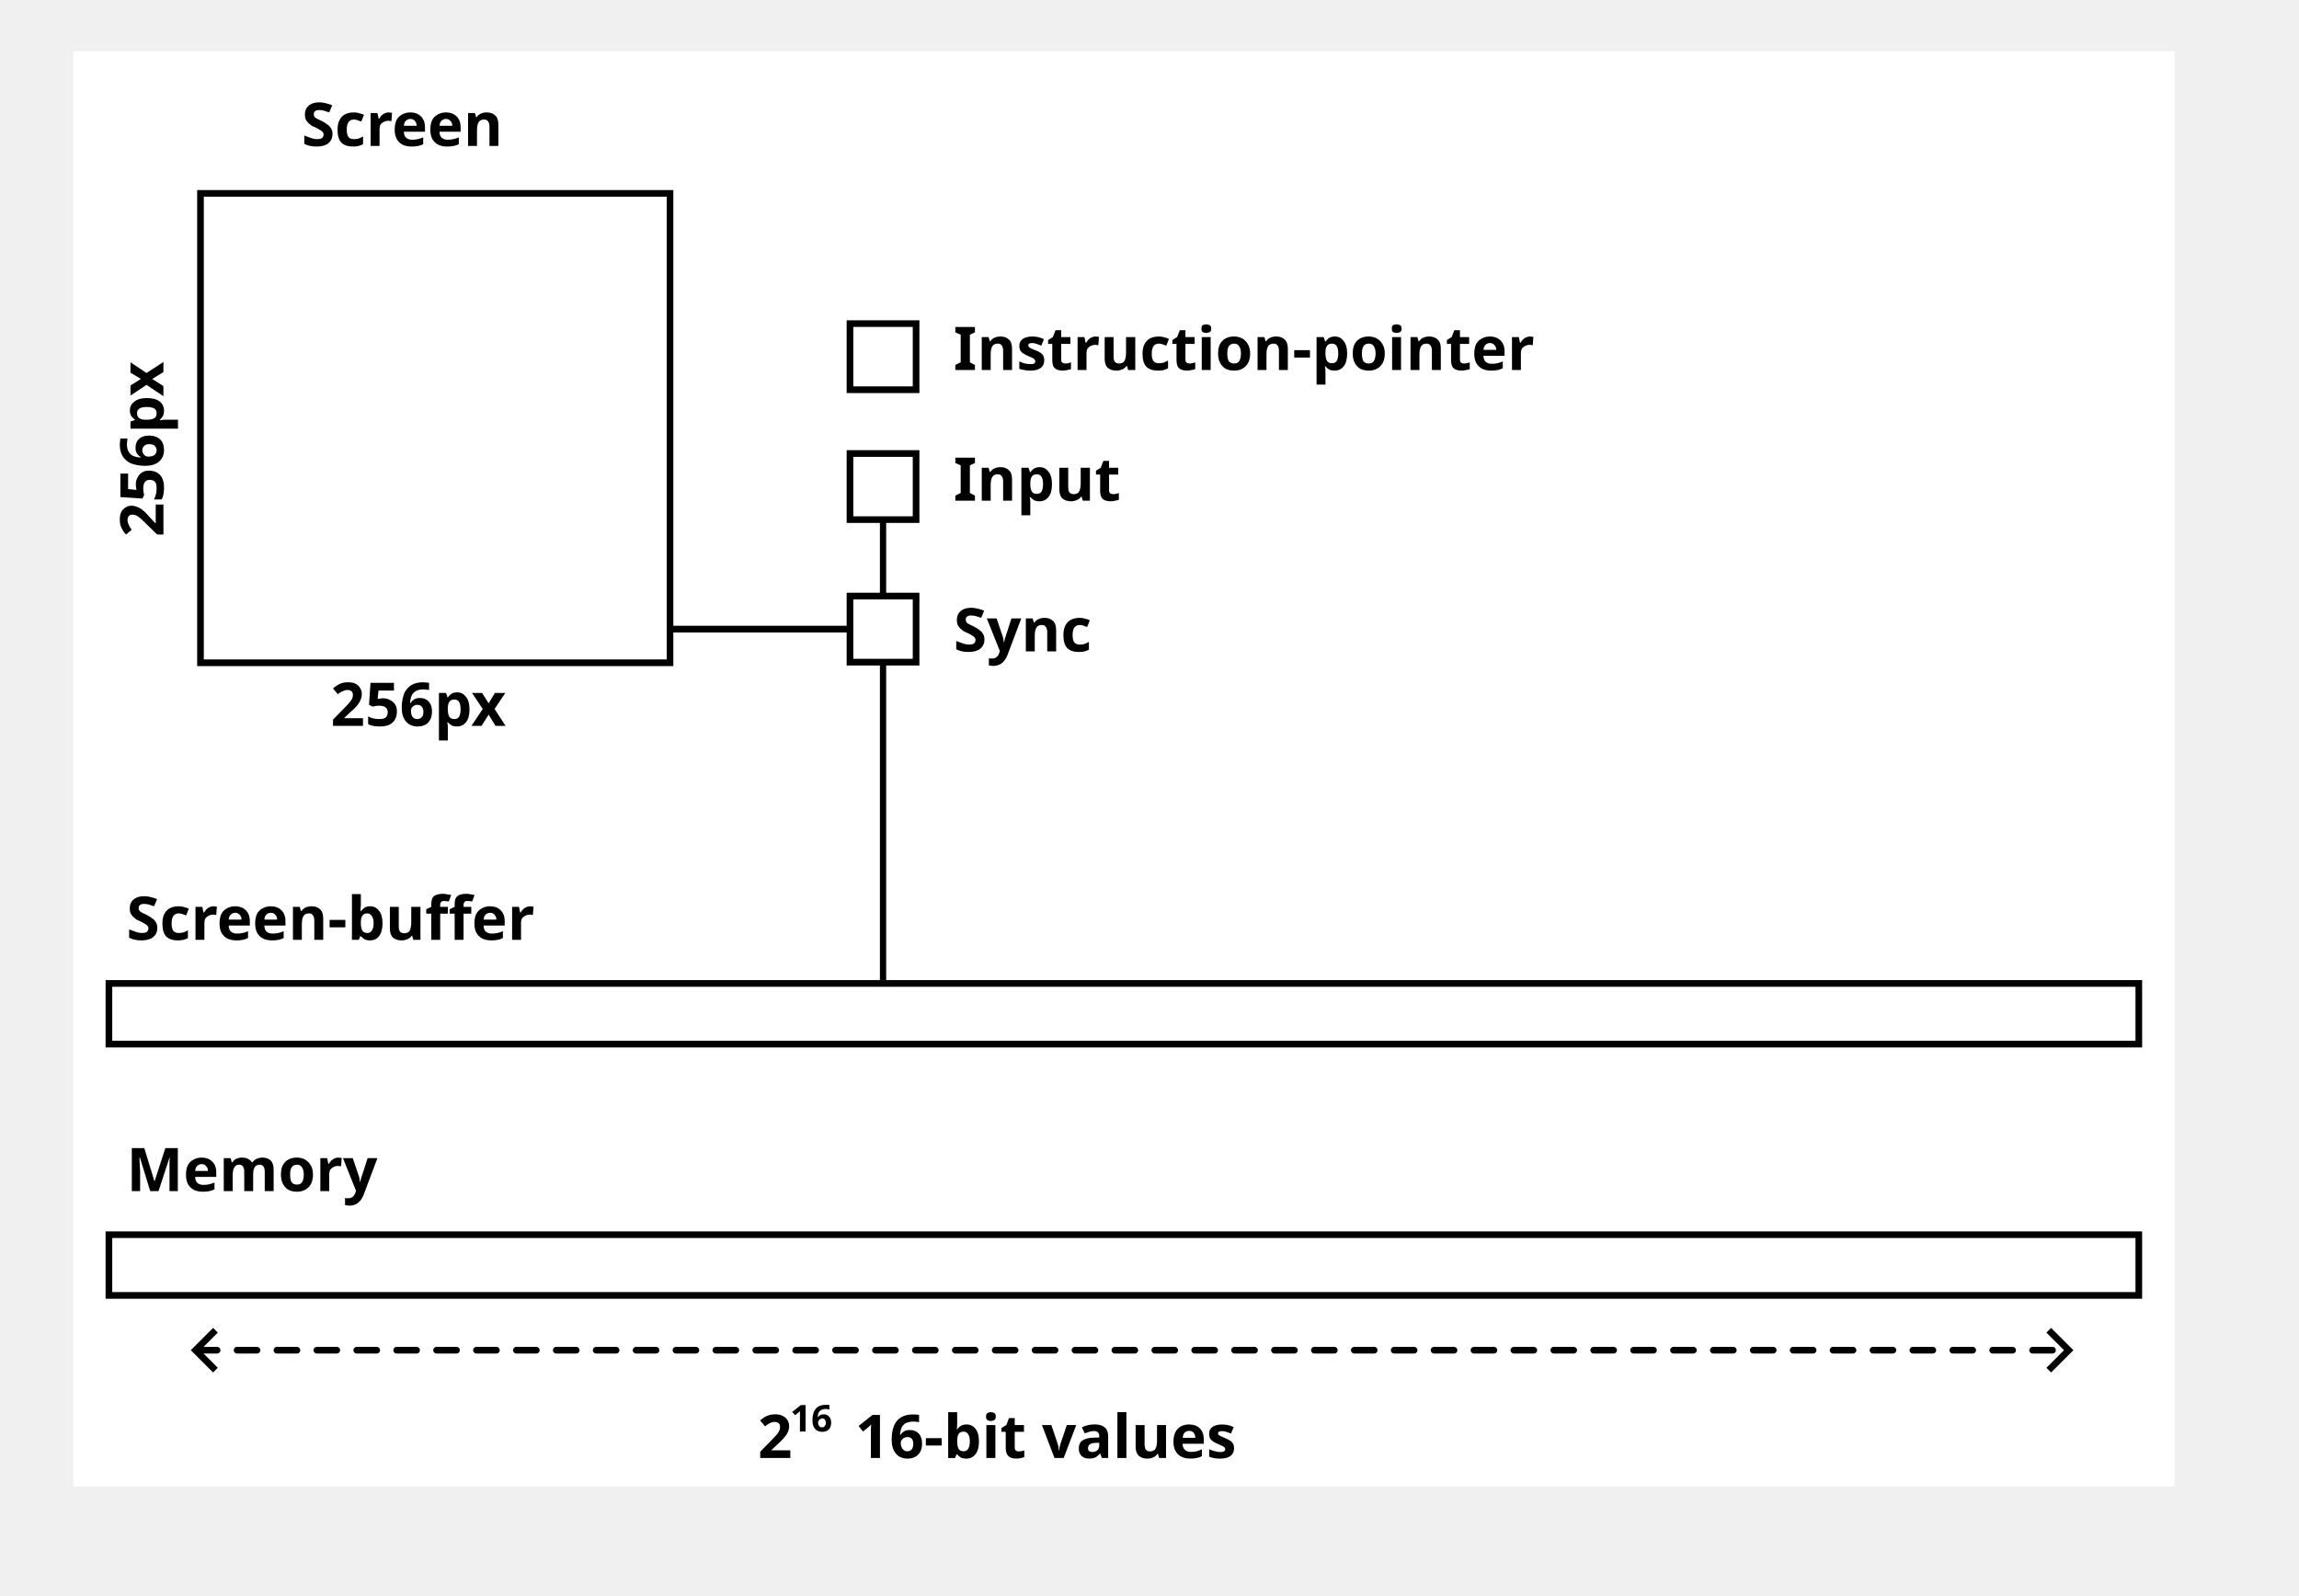
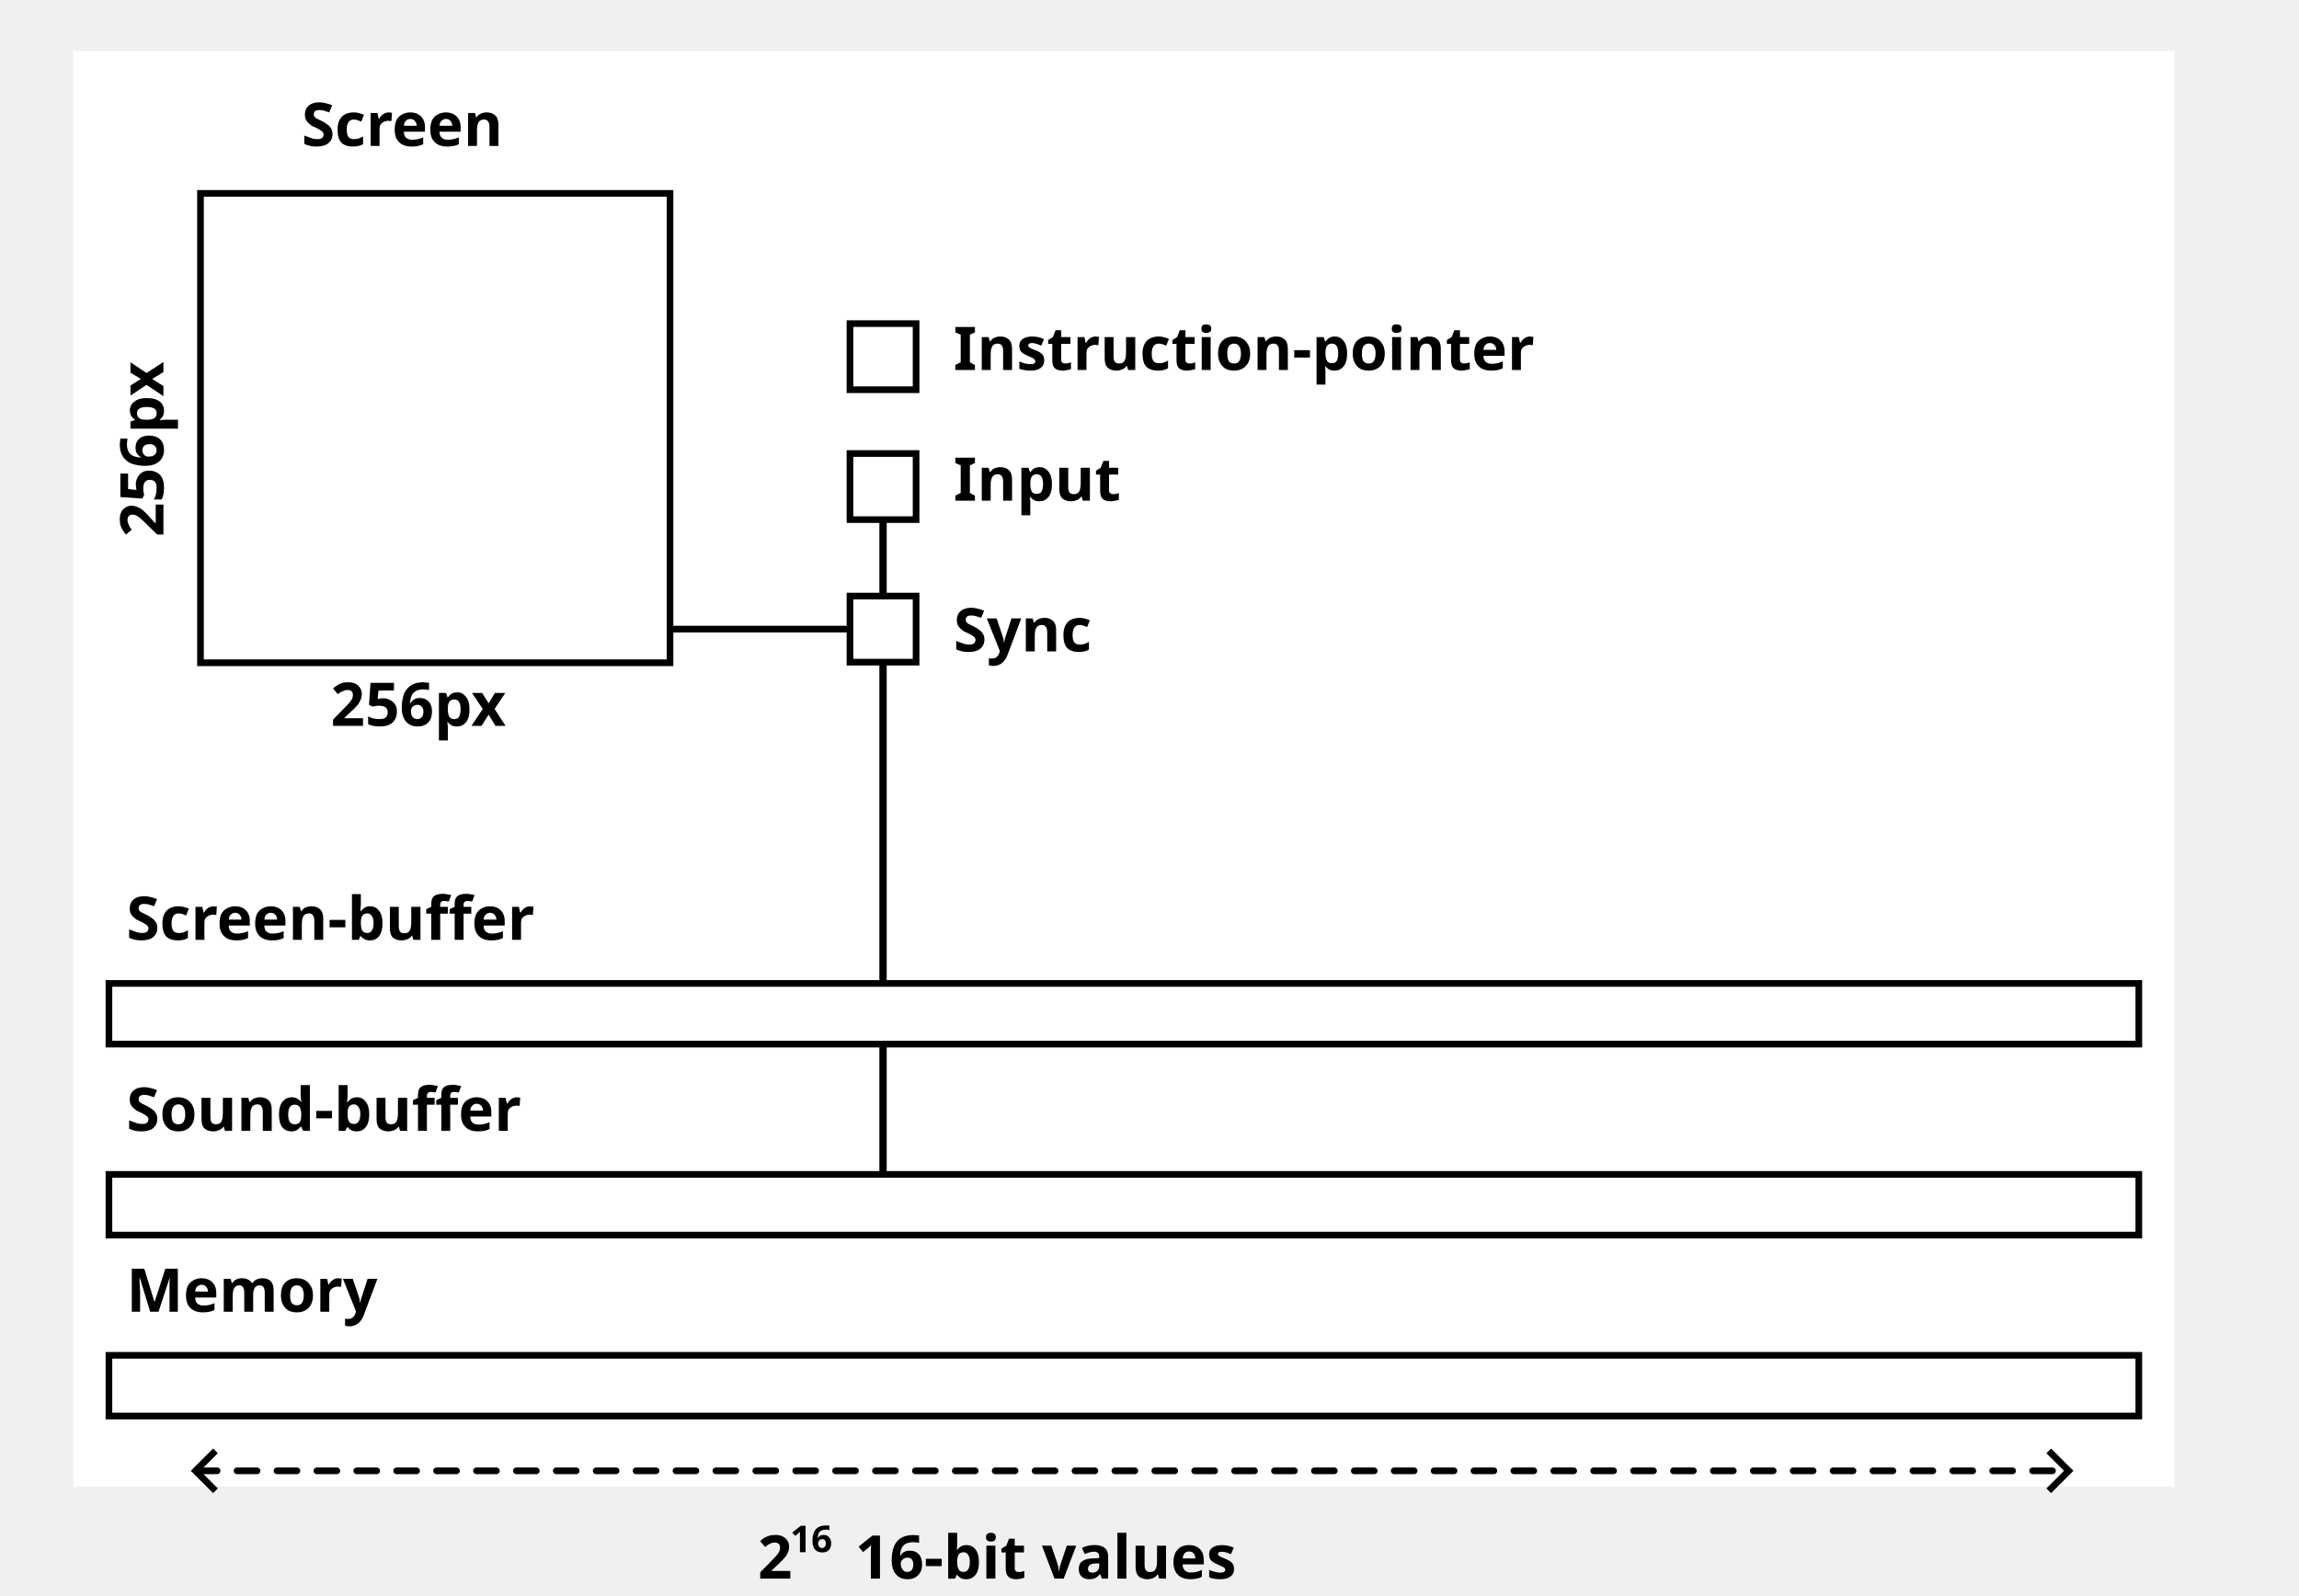
<svg xmlns="http://www.w3.org/2000/svg" width="121mm" height="84mm" viewBox="0 0 121 84" version="1.1" id="svg1">
  <defs id="defs1">
    <marker style="overflow:visible" id="marker11" refX="0" refY="0" orient="auto-start-reverse" markerWidth="1" markerHeight="1" viewBox="0 0 1 1" preserveAspectRatio="xMidYMid">
      <path style="fill:none;stroke:context-stroke;stroke-width:1;stroke-linecap:butt" d="M 3,-3 0,0 3,3" transform="rotate(180,0.125,0)" id="path11" />
    </marker>
    <marker style="overflow:visible" id="ArrowWide" refX="0" refY="0" orient="auto-start-reverse" markerWidth="1" markerHeight="1" viewBox="0 0 1 1" preserveAspectRatio="xMidYMid">
      <path style="fill:none;stroke:context-stroke;stroke-width:1;stroke-linecap:butt" d="M 3,-3 0,0 3,3" transform="rotate(180,0.125,0)" id="path1" />
    </marker>
  </defs>
-   <g id="layer1">
-     <rect style="fill:#ffffff;fill-opacity:1;stroke:none;stroke-width:0.168;stroke-linecap:round" id="rect4" width="110.584" height="75.568" x="3.859" y="2.692" />
-     <rect style="fill:#ffffff;stroke:#000000;stroke-width:0.35;stroke-linecap:round;stroke-opacity:1;fill-opacity:1" id="rect1" width="106.836" height="3.195" x="5.733" y="51.773" />
-     <rect style="fill:#ffffff;stroke:#000000;stroke-width:0.35;stroke-linecap:round;stroke-opacity:1;fill-opacity:1" id="rect2" width="106.836" height="3.195" x="5.733" y="65.002" />
-     <rect style="fill:#ffffff;stroke:#000000;stroke-width:0.35;stroke-linecap:round;stroke-dasharray:none;stroke-opacity:1;fill-opacity:1" id="rect3" width="24.712" height="24.712" x="10.552" y="10.18" />
-     <text xml:space="preserve" style="font-style:normal;font-variant:normal;font-weight:normal;font-stretch:normal;font-size:3.175px;font-family:Cabin;-inkscape-font-specification:Cabin;letter-spacing:0px;fill:none;stroke:#000000;stroke-width:0.35;stroke-linecap:round;stroke-dasharray:none;stroke-opacity:1" x="15.875" y="7.683" id="text4">
-       <tspan id="tspan4" style="font-style:normal;font-variant:normal;font-weight:bold;font-stretch:normal;font-family:'Fira Mono';-inkscape-font-specification:'Fira Mono Bold';letter-spacing:0px;fill:#000000;fill-opacity:1;stroke:none;stroke-width:0.35" x="15.875" y="7.683" dx="0" dy="0">Screen</tspan>
-     </text>
-     <g aria-label="2    16-bit values" id="text4-2" style="font-size:3.175px;font-family:Cabin;-inkscape-font-specification:Cabin;letter-spacing:0px;fill:none;stroke:#000000;stroke-width:0.35;stroke-linecap:round">
-       <path d="m 41.596,76.757 h -1.584 v -0.333 l 0.568,-0.575 q 0.171,-0.178 0.276,-0.295 0.105,-0.121 0.152,-0.216 0.048,-0.098 0.048,-0.21 0,-0.137 -0.076,-0.203 -0.073,-0.067 -0.2,-0.067 -0.13,0 -0.254,0.06 -0.124,0.06 -0.26,0.171 l -0.26,-0.308 q 0.098,-0.086 0.206,-0.159 0.111,-0.073 0.254,-0.117 0.146,-0.048 0.349,-0.048 0.222,0 0.381,0.083 0.162,0.079 0.248,0.219 0.089,0.137 0.089,0.311 0,0.187 -0.076,0.343 -0.073,0.156 -0.216,0.308 -0.14,0.152 -0.34,0.337 l -0.292,0.273 v 0.022 h 0.987 z" style="font-weight:bold;font-family:'Fira Mono';-inkscape-font-specification:'Fira Mono Bold';fill:#000000;stroke:none;stroke-width:0.35" id="path300" />
-       <path d="m 46.314,76.757 h -0.479 v -1.311 q 0,-0.083 0.003,-0.216 0.006,-0.133 0.009,-0.235 -0.016,0.019 -0.07,0.07 -0.051,0.048 -0.095,0.086 l -0.26,0.21 -0.232,-0.289 0.73,-0.581 h 0.394 z" style="font-weight:bold;font-family:'Fira Mono';-inkscape-font-specification:'Fira Mono Bold';fill:#000000;stroke:none;stroke-width:0.35" id="path302" />
-       <path d="m 46.93,75.795 q 0,-0.197 0.029,-0.387 0.029,-0.191 0.098,-0.359 0.073,-0.171 0.2,-0.302 0.13,-0.133 0.327,-0.206 0.2,-0.076 0.483,-0.076 0.067,0 0.156,0.006 0.089,0.003 0.149,0.016 v 0.384 q -0.06,-0.016 -0.133,-0.022 -0.07,-0.009 -0.14,-0.009 -0.283,0 -0.438,0.089 -0.152,0.089 -0.216,0.251 -0.064,0.159 -0.073,0.368 h 0.019 q 0.064,-0.111 0.181,-0.187 0.121,-0.076 0.311,-0.076 0.298,0 0.473,0.187 0.175,0.187 0.175,0.53 0,0.368 -0.21,0.578 -0.206,0.21 -0.562,0.21 -0.232,0 -0.419,-0.105 -0.187,-0.108 -0.298,-0.327 -0.111,-0.222 -0.111,-0.562 z m 0.819,0.61 q 0.14,0 0.229,-0.095 0.089,-0.098 0.089,-0.302 0,-0.165 -0.076,-0.26 -0.076,-0.095 -0.232,-0.095 -0.105,0 -0.184,0.048 -0.079,0.044 -0.124,0.117 -0.044,0.073 -0.044,0.149 0,0.105 0.038,0.206 0.038,0.098 0.114,0.165 0.079,0.067 0.191,0.067 z" style="font-weight:bold;font-family:'Fira Mono';-inkscape-font-specification:'Fira Mono Bold';fill:#000000;stroke:none;stroke-width:0.35" id="path304" />
-       <path d="m 48.73,76.1 v -0.387 h 0.832 v 0.387 z" style="font-weight:bold;font-family:'Fira Mono';-inkscape-font-specification:'Fira Mono Bold';fill:#000000;stroke:none;stroke-width:0.35" id="path306" />
-       <path d="m 50.378,74.906 q 0,0.098 -0.006,0.194 -0.006,0.095 -0.013,0.149 h 0.019 q 0.07,-0.108 0.187,-0.181 0.117,-0.076 0.305,-0.076 0.292,0 0.473,0.229 0.181,0.225 0.181,0.667 0,0.445 -0.184,0.673 -0.184,0.229 -0.483,0.229 -0.191,0 -0.302,-0.067 -0.108,-0.07 -0.178,-0.156 h -0.032 l -0.079,0.191 h -0.362 v -2.413 h 0.473 z m 0.34,0.464 q -0.184,0 -0.26,0.114 -0.073,0.114 -0.079,0.349 v 0.051 q 0,0.251 0.073,0.387 0.076,0.133 0.273,0.133 0.146,0 0.232,-0.133 0.086,-0.137 0.086,-0.391 0,-0.254 -0.089,-0.381 -0.086,-0.13 -0.235,-0.13 z" style="font-weight:bold;font-family:'Fira Mono';-inkscape-font-specification:'Fira Mono Bold';fill:#000000;stroke:none;stroke-width:0.35" id="path308" />
-       <path d="m 52.153,74.344 q 0.105,0 0.181,0.051 0.076,0.048 0.076,0.181 0,0.13 -0.076,0.181 -0.076,0.051 -0.181,0.051 -0.108,0 -0.184,-0.051 -0.073,-0.051 -0.073,-0.181 0,-0.133 0.073,-0.181 0.076,-0.051 0.184,-0.051 z m 0.235,0.679 v 1.734 h -0.473 v -1.734 z" style="font-weight:bold;font-family:'Fira Mono';-inkscape-font-specification:'Fira Mono Bold';fill:#000000;stroke:none;stroke-width:0.35" id="path310" />
-       <path d="m 53.613,76.411 q 0.079,0 0.152,-0.016 0.073,-0.016 0.146,-0.038 v 0.352 q -0.076,0.032 -0.191,0.054 -0.111,0.025 -0.244,0.025 -0.156,0 -0.279,-0.051 -0.121,-0.051 -0.194,-0.175 -0.07,-0.127 -0.07,-0.349 v -0.835 h -0.225 v -0.2 l 0.26,-0.159 0.137,-0.365 h 0.302 v 0.368 h 0.486 v 0.356 h -0.486 v 0.835 q 0,0.098 0.057,0.149 0.057,0.048 0.149,0.048 z" style="font-weight:bold;font-family:'Fira Mono';-inkscape-font-specification:'Fira Mono Bold';fill:#000000;stroke:none;stroke-width:0.35" id="path312" />
-       <path d="m 55.499,76.757 -0.66,-1.734 h 0.495 l 0.333,0.987 q 0.029,0.089 0.044,0.184 0.019,0.095 0.022,0.171 h 0.013 q 0.009,-0.171 0.07,-0.356 l 0.333,-0.987 h 0.495 l -0.66,1.734 z" style="font-weight:bold;font-family:'Fira Mono';-inkscape-font-specification:'Fira Mono Bold';fill:#000000;stroke:none;stroke-width:0.35" id="path314" />
-       <path d="m 57.604,74.988 q 0.349,0 0.533,0.152 0.187,0.149 0.187,0.46 v 1.156 h -0.33 l -0.092,-0.235 h -0.013 q -0.111,0.14 -0.235,0.203 -0.124,0.064 -0.34,0.064 -0.232,0 -0.384,-0.133 -0.152,-0.137 -0.152,-0.416 0,-0.276 0.194,-0.406 0.194,-0.133 0.581,-0.146 l 0.302,-0.009 v -0.076 q 0,-0.137 -0.073,-0.2 -0.07,-0.064 -0.197,-0.064 -0.127,0 -0.248,0.038 -0.121,0.035 -0.241,0.089 L 56.94,75.144 q 0.14,-0.073 0.308,-0.114 0.171,-0.041 0.356,-0.041 z m 0.067,0.972 q -0.229,0.006 -0.318,0.083 -0.089,0.076 -0.089,0.2 0,0.108 0.064,0.156 0.064,0.044 0.165,0.044 0.152,0 0.257,-0.089 0.105,-0.092 0.105,-0.257 v -0.143 z" style="font-weight:bold;font-family:'Fira Mono';-inkscape-font-specification:'Fira Mono Bold';fill:#000000;stroke:none;stroke-width:0.35" id="path316" />
-       <path d="m 59.284,76.757 h -0.473 v -2.413 h 0.473 z" style="font-weight:bold;font-family:'Fira Mono';-inkscape-font-specification:'Fira Mono Bold';fill:#000000;stroke:none;stroke-width:0.35" id="path318" />
-       <path d="m 61.37,75.023 v 1.734 h -0.362 l -0.064,-0.222 h -0.025 q -0.083,0.133 -0.229,0.194 -0.143,0.06 -0.305,0.06 -0.279,0 -0.448,-0.149 -0.168,-0.152 -0.168,-0.486 v -1.13 h 0.473 v 1.013 q 0,0.184 0.067,0.279 0.067,0.095 0.213,0.095 0.216,0 0.295,-0.146 0.079,-0.149 0.079,-0.425 v -0.816 z" style="font-weight:bold;font-family:'Fira Mono';-inkscape-font-specification:'Fira Mono Bold';fill:#000000;stroke:none;stroke-width:0.35" id="path320" />
-       <path d="m 62.579,74.992 q 0.359,0 0.568,0.206 0.21,0.203 0.21,0.581 v 0.229 h -1.118 q 0.006,0.2 0.117,0.314 0.114,0.114 0.314,0.114 0.168,0 0.305,-0.032 0.137,-0.035 0.283,-0.105 v 0.365 q -0.127,0.064 -0.27,0.092 -0.14,0.032 -0.34,0.032 -0.26,0 -0.46,-0.095 -0.2,-0.098 -0.314,-0.295 -0.114,-0.197 -0.114,-0.495 0,-0.305 0.102,-0.505 0.105,-0.203 0.289,-0.305 0.184,-0.102 0.429,-0.102 z m 0.003,0.337 q -0.137,0 -0.229,0.089 -0.089,0.089 -0.105,0.276 h 0.664 q -0.003,-0.159 -0.083,-0.26 -0.079,-0.105 -0.248,-0.105 z" style="font-weight:bold;font-family:'Fira Mono';-inkscape-font-specification:'Fira Mono Bold';fill:#000000;stroke:none;stroke-width:0.35" id="path322" />
-       <path d="m 64.951,76.243 q 0,0.264 -0.187,0.406 -0.184,0.14 -0.552,0.14 -0.181,0 -0.311,-0.025 -0.13,-0.022 -0.26,-0.076 v -0.391 q 0.14,0.064 0.302,0.105 0.162,0.041 0.286,0.041 0.14,0 0.197,-0.041 0.06,-0.041 0.06,-0.108 0,-0.044 -0.025,-0.079 -0.022,-0.035 -0.102,-0.079 -0.079,-0.044 -0.248,-0.114 -0.162,-0.07 -0.267,-0.137 -0.105,-0.07 -0.156,-0.165 -0.051,-0.098 -0.051,-0.244 0,-0.241 0.187,-0.362 0.187,-0.121 0.498,-0.121 0.162,0 0.308,0.032 0.146,0.032 0.302,0.105 l -0.143,0.34 q -0.127,-0.054 -0.241,-0.089 -0.114,-0.038 -0.232,-0.038 -0.21,0 -0.21,0.114 0,0.041 0.025,0.076 0.029,0.032 0.105,0.07 0.079,0.038 0.232,0.102 0.149,0.06 0.257,0.127 0.108,0.064 0.165,0.162 0.06,0.095 0.06,0.251 z" style="font-weight:bold;font-family:'Fira Mono';-inkscape-font-specification:'Fira Mono Bold';fill:#000000;stroke:none;stroke-width:0.35" id="path324" />
-     </g>
-     <text xml:space="preserve" style="font-style:normal;font-variant:normal;font-weight:normal;font-stretch:normal;font-size:1.947px;font-family:Cabin;-inkscape-font-specification:Cabin;letter-spacing:0px;fill:none;stroke:#000000;stroke-width:0.215;stroke-linecap:round;stroke-dasharray:none;stroke-opacity:1" x="41.587" y="75.364" id="text4-2-5">
-       <tspan id="tspan4-1-3" style="font-style:normal;font-variant:normal;font-weight:bold;font-stretch:normal;font-family:'Fira Mono';-inkscape-font-specification:'Fira Mono Bold';letter-spacing:0px;fill:#000000;fill-opacity:1;stroke:none;stroke-width:0.215" x="41.587" y="75.364">16</tspan>
-     </text>
-     <text xml:space="preserve" style="font-style:normal;font-variant:normal;font-weight:normal;font-stretch:normal;font-size:3.175px;font-family:Cabin;-inkscape-font-specification:Cabin;letter-spacing:0px;fill:none;stroke:#000000;stroke-width:0.35;stroke-linecap:round;stroke-dasharray:none;stroke-opacity:1" x="6.658" y="49.477" id="text4-3">
-       <tspan id="tspan4-8" style="font-style:normal;font-variant:normal;font-weight:bold;font-stretch:normal;font-family:'Fira Mono';-inkscape-font-specification:'Fira Mono Bold';letter-spacing:0px;fill:#000000;fill-opacity:1;stroke:none;stroke-width:0.35" x="6.658" y="49.477">Screen-buffer</tspan>
-     </text>
-     <text xml:space="preserve" style="font-style:normal;font-variant:normal;font-weight:normal;font-stretch:normal;font-size:3.175px;font-family:Cabin;-inkscape-font-specification:Cabin;letter-spacing:0px;fill:none;stroke:#000000;stroke-width:0.35;stroke-linecap:round;stroke-dasharray:none;stroke-opacity:1" x="50.187" y="34.293" id="text4-3-3">
-       <tspan id="tspan4-8-0" style="font-style:normal;font-variant:normal;font-weight:bold;font-stretch:normal;font-family:'Fira Mono';-inkscape-font-specification:'Fira Mono Bold';letter-spacing:0px;fill:#000000;fill-opacity:1;stroke:none;stroke-width:0.35" x="50.187" y="34.293">Sync</tspan>
-     </text>
-     <text xml:space="preserve" style="font-style:normal;font-variant:normal;font-weight:normal;font-stretch:normal;font-size:3.175px;font-family:Cabin;-inkscape-font-specification:Cabin;letter-spacing:0px;fill:none;stroke:#000000;stroke-width:0.35;stroke-linecap:round;stroke-dasharray:none;stroke-opacity:1" x="50.187" y="26.359" id="text4-3-3-1">
-       <tspan id="tspan4-8-0-7" style="font-style:normal;font-variant:normal;font-weight:bold;font-stretch:normal;font-family:'Fira Mono';-inkscape-font-specification:'Fira Mono Bold';letter-spacing:0px;fill:#000000;fill-opacity:1;stroke:none;stroke-width:0.35" x="50.187" y="26.359">Input</tspan>
-     </text>
-     <text xml:space="preserve" style="font-style:normal;font-variant:normal;font-weight:normal;font-stretch:normal;font-size:3.175px;font-family:Cabin;-inkscape-font-specification:Cabin;letter-spacing:0px;fill:none;stroke:#000000;stroke-width:0.35;stroke-linecap:round;stroke-dasharray:none;stroke-opacity:1" x="17.404" y="38.212" id="text4-9">
-       <tspan id="tspan4-3" style="font-style:normal;font-variant:normal;font-weight:bold;font-stretch:normal;font-family:'Fira Mono';-inkscape-font-specification:'Fira Mono Bold';letter-spacing:0px;fill:#000000;fill-opacity:1;stroke:none;stroke-width:0.35" x="17.404" y="38.212">256px</tspan>
-     </text>
-     <text xml:space="preserve" style="font-style:normal;font-variant:normal;font-weight:normal;font-stretch:normal;font-size:3.175px;font-family:Cabin;-inkscape-font-specification:Cabin;letter-spacing:0px;fill:none;stroke:#000000;stroke-width:0.35;stroke-linecap:round;stroke-dasharray:none;stroke-opacity:1" x="-28.265" y="8.602" id="text4-9-8" transform="rotate(-90)">
-       <tspan id="tspan4-3-5" style="font-style:normal;font-variant:normal;font-weight:bold;font-stretch:normal;font-family:'Fira Mono';-inkscape-font-specification:'Fira Mono Bold';letter-spacing:0px;fill:#000000;fill-opacity:1;stroke:none;stroke-width:0.35;stroke-opacity:1" x="-28.265" y="8.602">256px</tspan>
-     </text>
-     <text xml:space="preserve" style="font-style:normal;font-variant:normal;font-weight:normal;font-stretch:normal;font-size:3.175px;font-family:Cabin;-inkscape-font-specification:Cabin;letter-spacing:0px;fill:none;stroke:#000000;stroke-width:0.35;stroke-linecap:round;stroke-dasharray:none;stroke-opacity:1" x="6.658" y="62.706" id="text5">
-       <tspan id="tspan5" style="font-style:normal;font-variant:normal;font-weight:bold;font-stretch:normal;font-family:'Fira Mono';-inkscape-font-specification:'Fira Mono Bold';letter-spacing:0px;fill:#000000;fill-opacity:1;stroke:none;stroke-width:0.35" x="6.658" y="62.706">Memory</tspan>
-     </text>
-     <path style="fill:none;stroke:#000000;stroke-width:0.35;stroke-linecap:round;stroke-dasharray:none;stroke-opacity:1" d="m 35.264,33.121 c 9.472,0 9.472,0 9.472,0 z" id="path5" />
-     <path style="fill:none;stroke:#000000;stroke-width:0.33;stroke-linecap:round;stroke-dasharray:none;stroke-opacity:1" d="M 46.476,23.779 V 51.598 Z" id="path6" />
-     <text xml:space="preserve" style="font-style:normal;font-variant:normal;font-weight:normal;font-stretch:normal;font-size:3.175px;font-family:Cabin;-inkscape-font-specification:Cabin;letter-spacing:0px;fill:none;stroke:#000000;stroke-width:0.35;stroke-linecap:round;stroke-dasharray:none;stroke-opacity:1" x="50.187" y="19.48" id="text7">
-       <tspan id="tspan7" style="font-style:normal;font-variant:normal;font-weight:bold;font-stretch:normal;font-family:'Fira Mono';-inkscape-font-specification:'Fira Mono Bold';letter-spacing:0px;fill:#000000;fill-opacity:1;stroke:none;stroke-width:0.35" x="50.187" y="19.48">Instruction-pointer</tspan>
-     </text>
-     <rect style="fill:#ffffff;fill-opacity:1;stroke:#000000;stroke-width:0.35;stroke-linecap:round;stroke-dasharray:none;stroke-opacity:1" id="rect7" width="3.479" height="3.479" x="44.736" y="17.037" />
-     <path style="fill:none;stroke:#000000;stroke-width:0.35;stroke-linecap:round;stroke-dasharray:1.05, 1.05;stroke-dashoffset:0;stroke-opacity:1;marker-start:url(#ArrowWide);marker-end:url(#marker11)" d="M 10.377,71.082 H 108.792" id="path10" />
-     <rect style="fill:#ffffff;stroke:#000000;stroke-width:0.35;stroke-linecap:round;stroke-dasharray:none;stroke-opacity:1;fill-opacity:1" id="rect5" width="3.479" height="3.479" x="44.736" y="31.381" />
-     <rect style="fill:#ffffff;fill-opacity:1;stroke:#000000;stroke-width:0.35;stroke-linecap:round;stroke-dasharray:none;stroke-opacity:1" id="rect5-4" width="3.479" height="3.479" x="44.736" y="23.876" />
+   <rect style="fill:#ffffff;fill-opacity:1;stroke:none;stroke-width:0.168;stroke-linecap:round" id="rect4" width="110.584" height="75.568" x="3.859" y="2.692" />
+   <rect style="fill:#ffffff;fill-opacity:1;stroke:#000000;stroke-width:0.35;stroke-linecap:round;stroke-opacity:1" id="rect2" width="106.836" height="3.195" x="5.733" y="71.352" />
+   <rect style="fill:#ffffff;fill-opacity:1;stroke:#000000;stroke-width:0.35;stroke-linecap:round;stroke-dasharray:none;stroke-opacity:1" id="rect3" width="24.712" height="24.712" x="10.552" y="10.18" />
+   <text xml:space="preserve" style="font-style:normal;font-variant:normal;font-weight:normal;font-stretch:normal;font-size:3.175px;font-family:Cabin;-inkscape-font-specification:Cabin;letter-spacing:0px;fill:none;stroke:#000000;stroke-width:0.35;stroke-linecap:round;stroke-dasharray:none;stroke-opacity:1" x="15.875" y="7.683" id="text4">
+     <tspan id="tspan4" style="font-style:normal;font-variant:normal;font-weight:bold;font-stretch:normal;font-family:'Fira Mono';-inkscape-font-specification:'Fira Mono Bold';letter-spacing:0px;fill:#000000;fill-opacity:1;stroke:none;stroke-width:0.35" x="15.875" y="7.683" dx="0" dy="0">Screen</tspan>
+   </text>
+   <g aria-label="2    16-bit values" id="text4-2" style="font-size:3.175px;font-family:Cabin;-inkscape-font-specification:Cabin;letter-spacing:0px;fill:none;stroke:#000000;stroke-width:0.35;stroke-linecap:round" transform="translate(0,6.35)">
+     <path d="m 41.596,76.757 h -1.584 v -0.333 l 0.568,-0.575 q 0.171,-0.178 0.276,-0.295 0.105,-0.121 0.152,-0.216 0.048,-0.098 0.048,-0.21 0,-0.137 -0.076,-0.203 -0.073,-0.067 -0.2,-0.067 -0.13,0 -0.254,0.06 -0.124,0.06 -0.26,0.171 l -0.26,-0.308 q 0.098,-0.086 0.206,-0.159 0.111,-0.073 0.254,-0.117 0.146,-0.048 0.349,-0.048 0.222,0 0.381,0.083 0.162,0.079 0.248,0.219 0.089,0.137 0.089,0.311 0,0.187 -0.076,0.343 -0.073,0.156 -0.216,0.308 -0.14,0.152 -0.34,0.337 l -0.292,0.273 v 0.022 h 0.987 z" style="font-weight:bold;font-family:'Fira Mono';-inkscape-font-specification:'Fira Mono Bold';fill:#000000;stroke:none;stroke-width:0.35" id="path300" />
+     <path d="m 46.314,76.757 h -0.479 v -1.311 q 0,-0.083 0.003,-0.216 0.006,-0.133 0.009,-0.235 -0.016,0.019 -0.07,0.07 -0.051,0.048 -0.095,0.086 l -0.26,0.21 -0.232,-0.289 0.73,-0.581 h 0.394 z" style="font-weight:bold;font-family:'Fira Mono';-inkscape-font-specification:'Fira Mono Bold';fill:#000000;stroke:none;stroke-width:0.35" id="path302" />
+     <path d="m 46.93,75.795 q 0,-0.197 0.029,-0.387 0.029,-0.191 0.098,-0.359 0.073,-0.171 0.2,-0.302 0.13,-0.133 0.327,-0.206 0.2,-0.076 0.483,-0.076 0.067,0 0.156,0.006 0.089,0.003 0.149,0.016 v 0.384 q -0.06,-0.016 -0.133,-0.022 -0.07,-0.009 -0.14,-0.009 -0.283,0 -0.438,0.089 -0.152,0.089 -0.216,0.251 -0.064,0.159 -0.073,0.368 h 0.019 q 0.064,-0.111 0.181,-0.187 0.121,-0.076 0.311,-0.076 0.298,0 0.473,0.187 0.175,0.187 0.175,0.53 0,0.368 -0.21,0.578 -0.206,0.21 -0.562,0.21 -0.232,0 -0.419,-0.105 -0.187,-0.108 -0.298,-0.327 -0.111,-0.222 -0.111,-0.562 z m 0.819,0.61 q 0.14,0 0.229,-0.095 0.089,-0.098 0.089,-0.302 0,-0.165 -0.076,-0.26 -0.076,-0.095 -0.232,-0.095 -0.105,0 -0.184,0.048 -0.079,0.044 -0.124,0.117 -0.044,0.073 -0.044,0.149 0,0.105 0.038,0.206 0.038,0.098 0.114,0.165 0.079,0.067 0.191,0.067 z" style="font-weight:bold;font-family:'Fira Mono';-inkscape-font-specification:'Fira Mono Bold';fill:#000000;stroke:none;stroke-width:0.35" id="path304" />
+     <path d="m 48.73,76.1 v -0.387 h 0.832 v 0.387 z" style="font-weight:bold;font-family:'Fira Mono';-inkscape-font-specification:'Fira Mono Bold';fill:#000000;stroke:none;stroke-width:0.35" id="path306" />
+     <path d="m 50.378,74.906 q 0,0.098 -0.006,0.194 -0.006,0.095 -0.013,0.149 h 0.019 q 0.07,-0.108 0.187,-0.181 0.117,-0.076 0.305,-0.076 0.292,0 0.473,0.229 0.181,0.225 0.181,0.667 0,0.445 -0.184,0.673 -0.184,0.229 -0.483,0.229 -0.191,0 -0.302,-0.067 -0.108,-0.07 -0.178,-0.156 h -0.032 l -0.079,0.191 h -0.362 v -2.413 h 0.473 z m 0.34,0.464 q -0.184,0 -0.26,0.114 -0.073,0.114 -0.079,0.349 v 0.051 q 0,0.251 0.073,0.387 0.076,0.133 0.273,0.133 0.146,0 0.232,-0.133 0.086,-0.137 0.086,-0.391 0,-0.254 -0.089,-0.381 -0.086,-0.13 -0.235,-0.13 z" style="font-weight:bold;font-family:'Fira Mono';-inkscape-font-specification:'Fira Mono Bold';fill:#000000;stroke:none;stroke-width:0.35" id="path308" />
+     <path d="m 52.153,74.344 q 0.105,0 0.181,0.051 0.076,0.048 0.076,0.181 0,0.13 -0.076,0.181 -0.076,0.051 -0.181,0.051 -0.108,0 -0.184,-0.051 -0.073,-0.051 -0.073,-0.181 0,-0.133 0.073,-0.181 0.076,-0.051 0.184,-0.051 z m 0.235,0.679 v 1.734 h -0.473 v -1.734 z" style="font-weight:bold;font-family:'Fira Mono';-inkscape-font-specification:'Fira Mono Bold';fill:#000000;stroke:none;stroke-width:0.35" id="path310" />
+     <path d="m 53.613,76.411 q 0.079,0 0.152,-0.016 0.073,-0.016 0.146,-0.038 v 0.352 q -0.076,0.032 -0.191,0.054 -0.111,0.025 -0.244,0.025 -0.156,0 -0.279,-0.051 -0.121,-0.051 -0.194,-0.175 -0.07,-0.127 -0.07,-0.349 v -0.835 h -0.225 v -0.2 l 0.26,-0.159 0.137,-0.365 h 0.302 v 0.368 h 0.486 v 0.356 h -0.486 v 0.835 q 0,0.098 0.057,0.149 0.057,0.048 0.149,0.048 z" style="font-weight:bold;font-family:'Fira Mono';-inkscape-font-specification:'Fira Mono Bold';fill:#000000;stroke:none;stroke-width:0.35" id="path312" />
+     <path d="m 55.499,76.757 -0.66,-1.734 h 0.495 l 0.333,0.987 q 0.029,0.089 0.044,0.184 0.019,0.095 0.022,0.171 h 0.013 q 0.009,-0.171 0.07,-0.356 l 0.333,-0.987 h 0.495 l -0.66,1.734 z" style="font-weight:bold;font-family:'Fira Mono';-inkscape-font-specification:'Fira Mono Bold';fill:#000000;stroke:none;stroke-width:0.35" id="path314" />
+     <path d="m 57.604,74.988 q 0.349,0 0.533,0.152 0.187,0.149 0.187,0.46 v 1.156 h -0.33 l -0.092,-0.235 h -0.013 q -0.111,0.14 -0.235,0.203 -0.124,0.064 -0.34,0.064 -0.232,0 -0.384,-0.133 -0.152,-0.137 -0.152,-0.416 0,-0.276 0.194,-0.406 0.194,-0.133 0.581,-0.146 l 0.302,-0.009 v -0.076 q 0,-0.137 -0.073,-0.2 -0.07,-0.064 -0.197,-0.064 -0.127,0 -0.248,0.038 -0.121,0.035 -0.241,0.089 l -0.156,-0.321 q 0.14,-0.073 0.308,-0.114 0.171,-0.041 0.356,-0.041 z m 0.067,0.972 q -0.229,0.006 -0.318,0.083 -0.089,0.076 -0.089,0.2 0,0.108 0.064,0.156 0.064,0.044 0.165,0.044 0.152,0 0.257,-0.089 0.105,-0.092 0.105,-0.257 v -0.143 z" style="font-weight:bold;font-family:'Fira Mono';-inkscape-font-specification:'Fira Mono Bold';fill:#000000;stroke:none;stroke-width:0.35" id="path316" />
+     <path d="m 59.284,76.757 h -0.473 v -2.413 h 0.473 z" style="font-weight:bold;font-family:'Fira Mono';-inkscape-font-specification:'Fira Mono Bold';fill:#000000;stroke:none;stroke-width:0.35" id="path318" />
+     <path d="m 61.37,75.023 v 1.734 h -0.362 l -0.064,-0.222 h -0.025 q -0.083,0.133 -0.229,0.194 -0.143,0.06 -0.305,0.06 -0.279,0 -0.448,-0.149 -0.168,-0.152 -0.168,-0.486 v -1.13 h 0.473 v 1.013 q 0,0.184 0.067,0.279 0.067,0.095 0.213,0.095 0.216,0 0.295,-0.146 0.079,-0.149 0.079,-0.425 v -0.816 z" style="font-weight:bold;font-family:'Fira Mono';-inkscape-font-specification:'Fira Mono Bold';fill:#000000;stroke:none;stroke-width:0.35" id="path320" />
+     <path d="m 62.579,74.992 q 0.359,0 0.568,0.206 0.21,0.203 0.21,0.581 v 0.229 h -1.118 q 0.006,0.2 0.117,0.314 0.114,0.114 0.314,0.114 0.168,0 0.305,-0.032 0.137,-0.035 0.283,-0.105 v 0.365 q -0.127,0.064 -0.27,0.092 -0.14,0.032 -0.34,0.032 -0.26,0 -0.46,-0.095 -0.2,-0.098 -0.314,-0.295 -0.114,-0.197 -0.114,-0.495 0,-0.305 0.102,-0.505 0.105,-0.203 0.289,-0.305 0.184,-0.102 0.429,-0.102 z m 0.003,0.337 q -0.137,0 -0.229,0.089 -0.089,0.089 -0.105,0.276 h 0.664 q -0.003,-0.159 -0.083,-0.26 -0.079,-0.105 -0.248,-0.105 z" style="font-weight:bold;font-family:'Fira Mono';-inkscape-font-specification:'Fira Mono Bold';fill:#000000;stroke:none;stroke-width:0.35" id="path322" />
+     <path d="m 64.951,76.243 q 0,0.264 -0.187,0.406 -0.184,0.14 -0.552,0.14 -0.181,0 -0.311,-0.025 -0.13,-0.022 -0.26,-0.076 v -0.391 q 0.14,0.064 0.302,0.105 0.162,0.041 0.286,0.041 0.14,0 0.197,-0.041 0.06,-0.041 0.06,-0.108 0,-0.044 -0.025,-0.079 -0.022,-0.035 -0.102,-0.079 -0.079,-0.044 -0.248,-0.114 -0.162,-0.07 -0.267,-0.137 -0.105,-0.07 -0.156,-0.165 -0.051,-0.098 -0.051,-0.244 0,-0.241 0.187,-0.362 0.187,-0.121 0.498,-0.121 0.162,0 0.308,0.032 0.146,0.032 0.302,0.105 l -0.143,0.34 q -0.127,-0.054 -0.241,-0.089 -0.114,-0.038 -0.232,-0.038 -0.21,0 -0.21,0.114 0,0.041 0.025,0.076 0.029,0.032 0.105,0.07 0.079,0.038 0.232,0.102 0.149,0.06 0.257,0.127 0.108,0.064 0.165,0.162 0.06,0.095 0.06,0.251 z" style="font-weight:bold;font-family:'Fira Mono';-inkscape-font-specification:'Fira Mono Bold';fill:#000000;stroke:none;stroke-width:0.35" id="path324" />
  </g>
+   <text xml:space="preserve" style="font-style:normal;font-variant:normal;font-weight:normal;font-stretch:normal;font-size:1.947px;font-family:Cabin;-inkscape-font-specification:Cabin;letter-spacing:0px;fill:none;stroke:#000000;stroke-width:0.215;stroke-linecap:round;stroke-dasharray:none;stroke-opacity:1" x="41.587" y="81.714" id="text4-2-5">
+     <tspan id="tspan4-1-3" style="font-style:normal;font-variant:normal;font-weight:bold;font-stretch:normal;font-family:'Fira Mono';-inkscape-font-specification:'Fira Mono Bold';letter-spacing:0px;fill:#000000;fill-opacity:1;stroke:none;stroke-width:0.215" x="41.587" y="81.714">16</tspan>
+   </text>
+   <text xml:space="preserve" style="font-style:normal;font-variant:normal;font-weight:normal;font-stretch:normal;font-size:3.175px;font-family:Cabin;-inkscape-font-specification:Cabin;letter-spacing:0px;fill:none;stroke:#000000;stroke-width:0.35;stroke-linecap:round;stroke-dasharray:none;stroke-opacity:1" x="6.658" y="49.477" id="text4-3">
+     <tspan id="tspan4-8" style="font-style:normal;font-variant:normal;font-weight:bold;font-stretch:normal;font-family:'Fira Mono';-inkscape-font-specification:'Fira Mono Bold';letter-spacing:0px;fill:#000000;fill-opacity:1;stroke:none;stroke-width:0.35" x="6.658" y="49.477">Screen-buffer</tspan>
+   </text>
+   <text xml:space="preserve" style="font-style:normal;font-variant:normal;font-weight:normal;font-stretch:normal;font-size:3.175px;font-family:Cabin;-inkscape-font-specification:Cabin;letter-spacing:0px;fill:none;stroke:#000000;stroke-width:0.35;stroke-linecap:round;stroke-dasharray:none;stroke-opacity:1" x="50.187" y="34.293" id="text4-3-3">
+     <tspan id="tspan4-8-0" style="font-style:normal;font-variant:normal;font-weight:bold;font-stretch:normal;font-family:'Fira Mono';-inkscape-font-specification:'Fira Mono Bold';letter-spacing:0px;fill:#000000;fill-opacity:1;stroke:none;stroke-width:0.35" x="50.187" y="34.293">Sync</tspan>
+   </text>
+   <text xml:space="preserve" style="font-style:normal;font-variant:normal;font-weight:normal;font-stretch:normal;font-size:3.175px;font-family:Cabin;-inkscape-font-specification:Cabin;letter-spacing:0px;fill:none;stroke:#000000;stroke-width:0.35;stroke-linecap:round;stroke-dasharray:none;stroke-opacity:1" x="50.187" y="26.359" id="text4-3-3-1">
+     <tspan id="tspan4-8-0-7" style="font-style:normal;font-variant:normal;font-weight:bold;font-stretch:normal;font-family:'Fira Mono';-inkscape-font-specification:'Fira Mono Bold';letter-spacing:0px;fill:#000000;fill-opacity:1;stroke:none;stroke-width:0.35" x="50.187" y="26.359">Input</tspan>
+   </text>
+   <text xml:space="preserve" style="font-style:normal;font-variant:normal;font-weight:normal;font-stretch:normal;font-size:3.175px;font-family:Cabin;-inkscape-font-specification:Cabin;letter-spacing:0px;fill:none;stroke:#000000;stroke-width:0.35;stroke-linecap:round;stroke-dasharray:none;stroke-opacity:1" x="17.404" y="38.212" id="text4-9">
+     <tspan id="tspan4-3" style="font-style:normal;font-variant:normal;font-weight:bold;font-stretch:normal;font-family:'Fira Mono';-inkscape-font-specification:'Fira Mono Bold';letter-spacing:0px;fill:#000000;fill-opacity:1;stroke:none;stroke-width:0.35" x="17.404" y="38.212">256px</tspan>
+   </text>
+   <text xml:space="preserve" style="font-style:normal;font-variant:normal;font-weight:normal;font-stretch:normal;font-size:3.175px;font-family:Cabin;-inkscape-font-specification:Cabin;letter-spacing:0px;fill:none;stroke:#000000;stroke-width:0.35;stroke-linecap:round;stroke-dasharray:none;stroke-opacity:1" x="-28.265" y="8.602" id="text4-9-8" transform="rotate(-90)">
+     <tspan id="tspan4-3-5" style="font-style:normal;font-variant:normal;font-weight:bold;font-stretch:normal;font-family:'Fira Mono';-inkscape-font-specification:'Fira Mono Bold';letter-spacing:0px;fill:#000000;fill-opacity:1;stroke:none;stroke-width:0.35;stroke-opacity:1" x="-28.265" y="8.602">256px</tspan>
+   </text>
+   <text xml:space="preserve" style="font-style:normal;font-variant:normal;font-weight:normal;font-stretch:normal;font-size:3.175px;font-family:Cabin;-inkscape-font-specification:Cabin;letter-spacing:0px;fill:none;stroke:#000000;stroke-width:0.35;stroke-linecap:round;stroke-dasharray:none;stroke-opacity:1" x="6.658" y="69.056" id="text5">
+     <tspan id="tspan5" style="font-style:normal;font-variant:normal;font-weight:bold;font-stretch:normal;font-family:'Fira Mono';-inkscape-font-specification:'Fira Mono Bold';letter-spacing:0px;fill:#000000;fill-opacity:1;stroke:none;stroke-width:0.35" x="6.658" y="69.056">Memory</tspan>
+   </text>
+   <path style="fill:none;stroke:#000000;stroke-width:0.35;stroke-linecap:round;stroke-dasharray:none;stroke-opacity:1" d="m 35.264,33.121 c 9.472,0 9.472,0 9.472,0 z" id="path5" />
+   <path style="fill:none;stroke:#000000;stroke-width:0.386;stroke-linecap:round;stroke-dasharray:none;stroke-opacity:1" d="M 46.476,23.779 V 61.827 Z" id="path6" />
+   <text xml:space="preserve" style="font-style:normal;font-variant:normal;font-weight:normal;font-stretch:normal;font-size:3.175px;font-family:Cabin;-inkscape-font-specification:Cabin;letter-spacing:0px;fill:none;stroke:#000000;stroke-width:0.35;stroke-linecap:round;stroke-dasharray:none;stroke-opacity:1" x="50.187" y="19.48" id="text7">
+     <tspan id="tspan7" style="font-style:normal;font-variant:normal;font-weight:bold;font-stretch:normal;font-family:'Fira Mono';-inkscape-font-specification:'Fira Mono Bold';letter-spacing:0px;fill:#000000;fill-opacity:1;stroke:none;stroke-width:0.35" x="50.187" y="19.48">Instruction-pointer</tspan>
+   </text>
+   <rect style="fill:#ffffff;fill-opacity:1;stroke:#000000;stroke-width:0.35;stroke-linecap:round;stroke-dasharray:none;stroke-opacity:1" id="rect7" width="3.479" height="3.479" x="44.736" y="17.037" />
+   <path style="fill:none;stroke:#000000;stroke-width:0.35;stroke-linecap:round;stroke-dasharray:1.05, 1.05;stroke-dashoffset:0;stroke-opacity:1;marker-start:url(#ArrowWide);marker-end:url(#marker11)" d="M 10.377,77.432 H 108.792" id="path10" />
+   <rect style="fill:#ffffff;fill-opacity:1;stroke:#000000;stroke-width:0.35;stroke-linecap:round;stroke-dasharray:none;stroke-opacity:1" id="rect5" width="3.479" height="3.479" x="44.736" y="31.381" />
+   <rect style="fill:#ffffff;fill-opacity:1;stroke:#000000;stroke-width:0.35;stroke-linecap:round;stroke-dasharray:none;stroke-opacity:1" id="rect5-4" width="3.479" height="3.479" x="44.736" y="23.876" />
+   <rect style="fill:#ffffff;fill-opacity:1;stroke:#000000;stroke-width:0.35;stroke-linecap:round;stroke-opacity:1" id="rect6" width="106.836" height="3.195" x="5.733" y="61.827" />
+   <text xml:space="preserve" style="font-style:normal;font-variant:normal;font-weight:normal;font-stretch:normal;font-size:3.175px;font-family:Cabin;-inkscape-font-specification:Cabin;letter-spacing:0px;fill:none;stroke:#000000;stroke-width:0.35;stroke-linecap:round;stroke-dasharray:none;stroke-opacity:1" x="6.658" y="59.531" id="text6">
+     <tspan id="tspan6" style="font-style:normal;font-variant:normal;font-weight:bold;font-stretch:normal;font-family:'Fira Mono';-inkscape-font-specification:'Fira Mono Bold';letter-spacing:0px;fill:#000000;fill-opacity:1;stroke:none;stroke-width:0.35" x="6.658" y="59.531">Sound-buffer</tspan>
+   </text>
+   <rect style="fill:#ffffff;fill-opacity:1;stroke:#000000;stroke-width:0.35;stroke-linecap:round;stroke-opacity:1" id="rect1" width="106.836" height="3.195" x="5.733" y="51.773" />
</svg>
